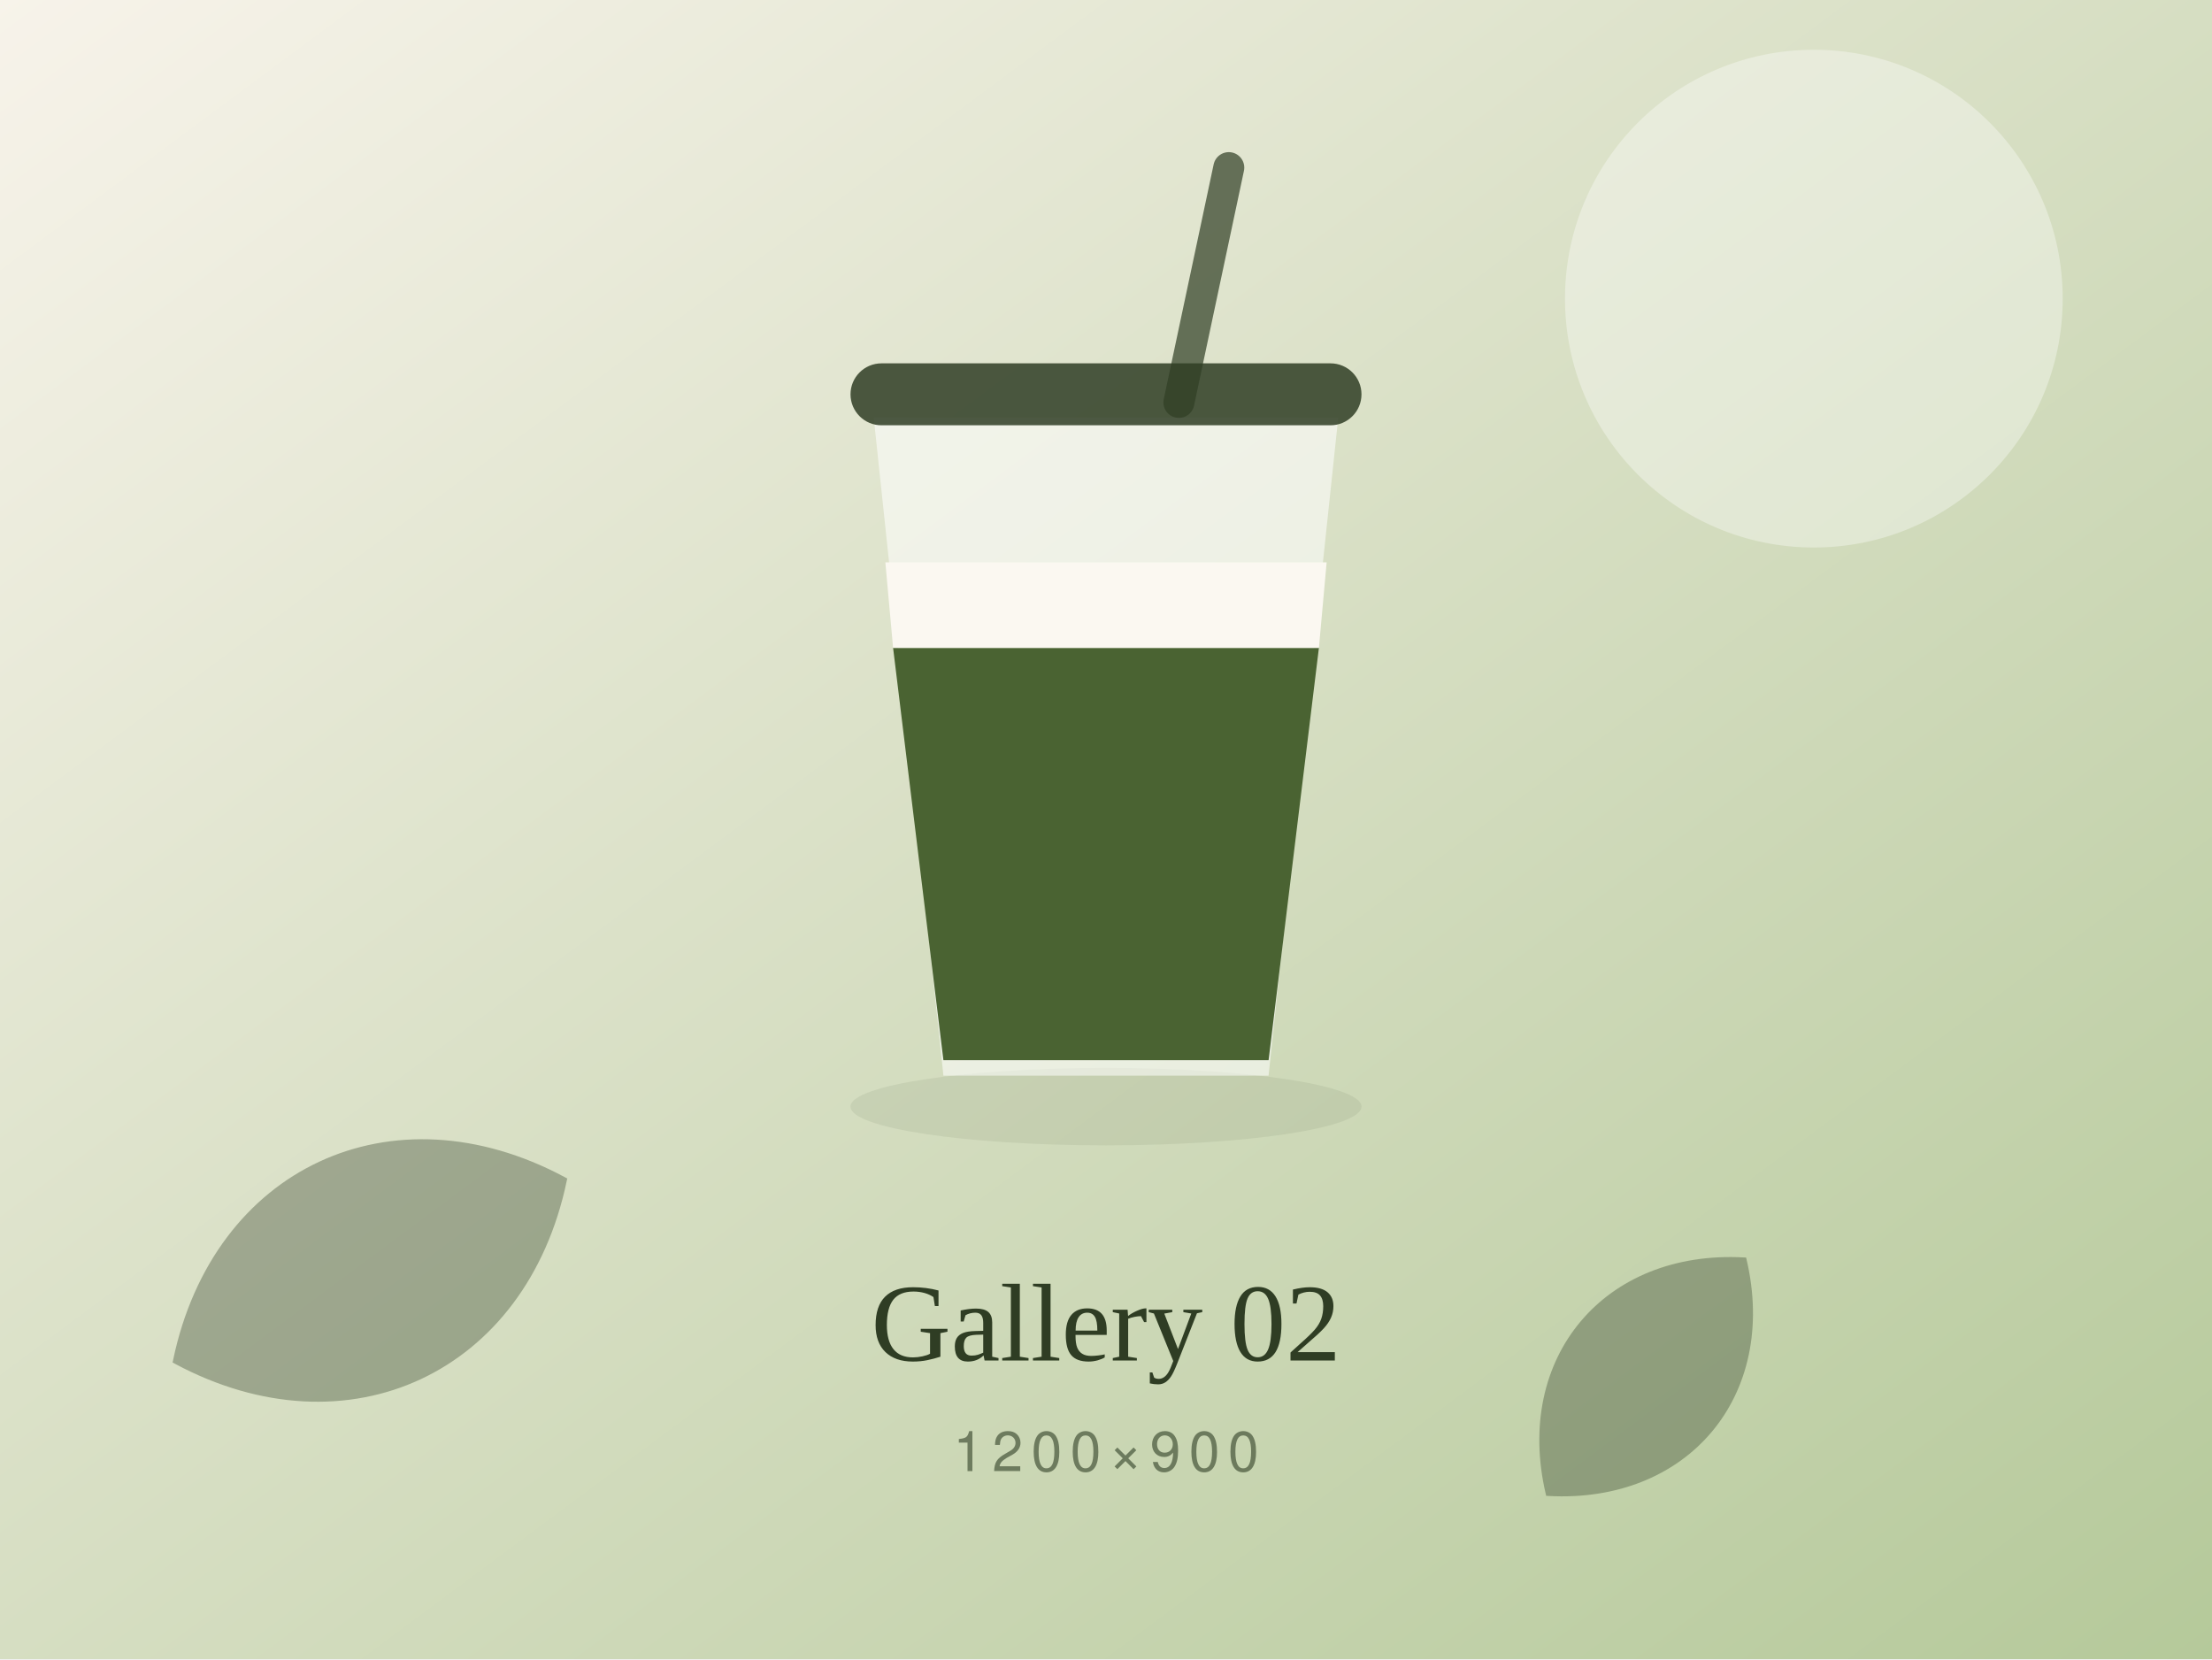
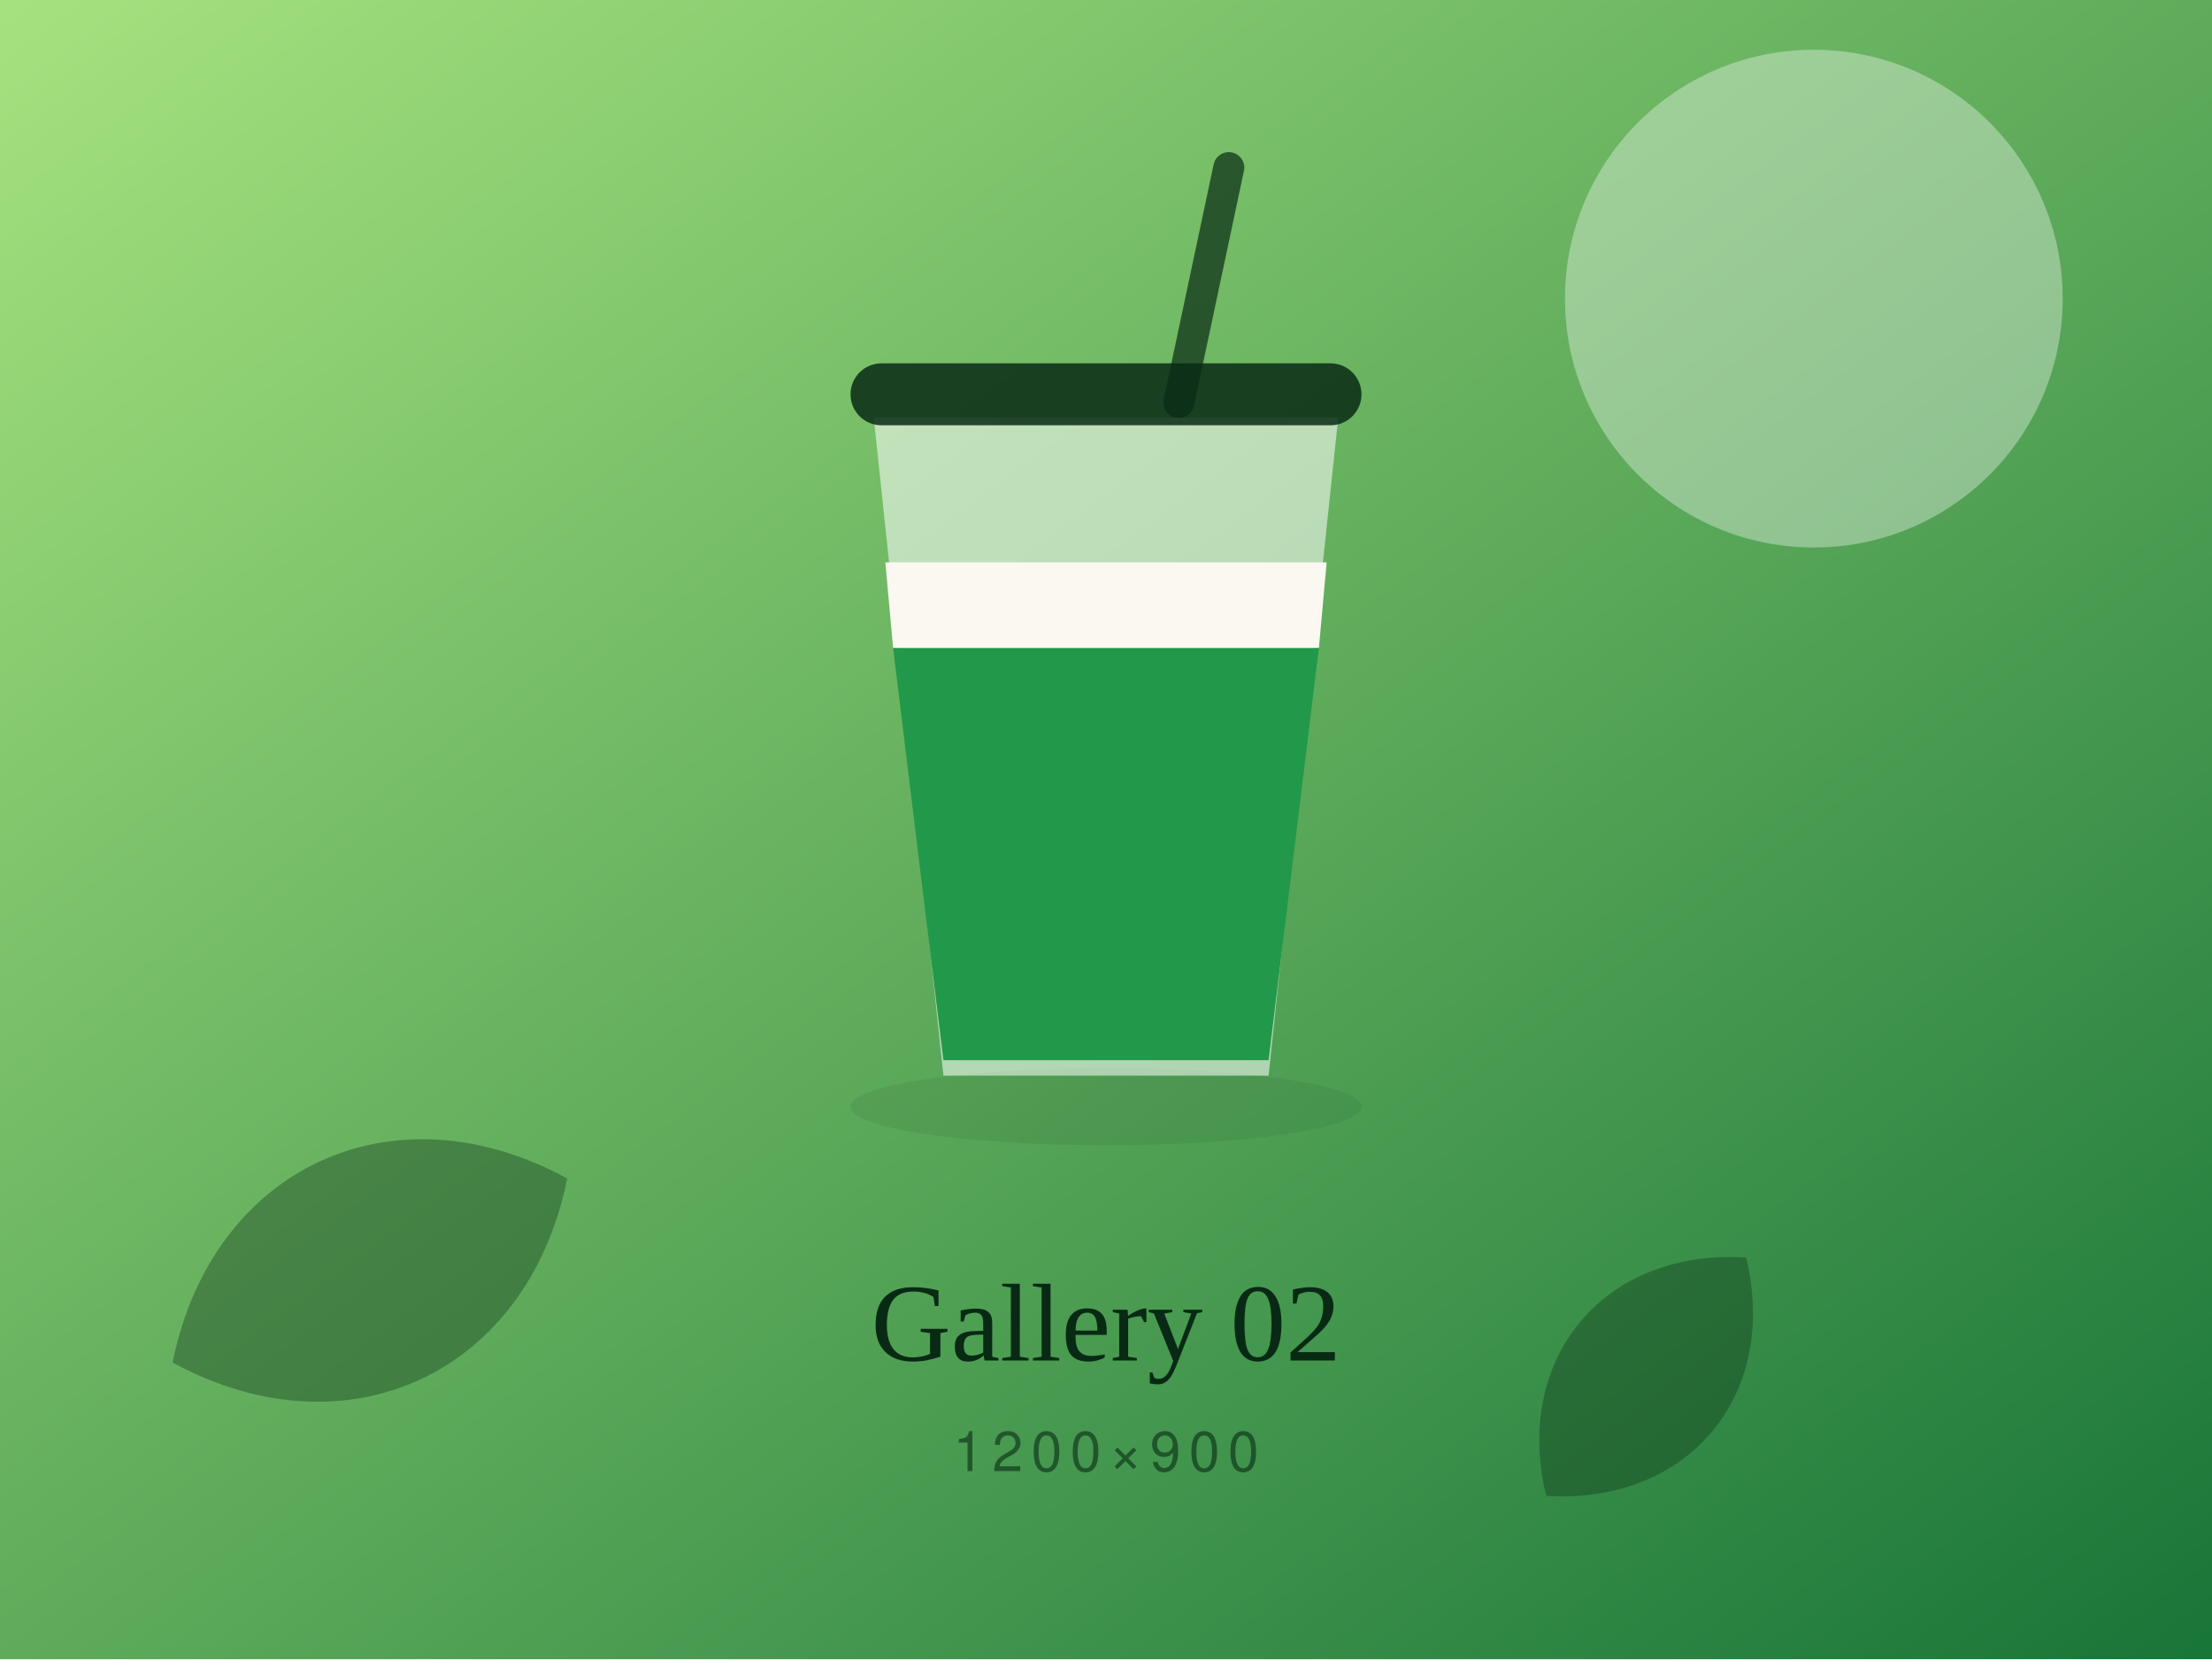
<svg xmlns="http://www.w3.org/2000/svg" width="1200" height="900" viewBox="0 0 1200 900" role="img" aria-label="Gallery 02">
  <defs>
    <linearGradient id="bg" x1="0" y1="0" x2="1" y2="1">
-       <stop offset="0" stop-color="#F7F3EA" />
-       <stop offset="1" stop-color="#B5C99A" />
+       <stop offset="0" stop-color="#A6E27F" />
+       <stop offset="1" stop-color="#187538" />
    </linearGradient>
  </defs>
  <rect width="100%" height="100%" fill="url(#bg)" />
  <circle cx="984" cy="162" r="135" fill="#ffffff" opacity="0.35" />
-   <path transform="translate(96 738) rotate(-25) scale(2.1)" d="M0 0 C 30 -40, 80 -40, 110 0 C 80 40, 30 40, 0 0 Z M 0 0 L 110 0" fill="#2F3D24" stroke="#2F3D24" stroke-width="2" opacity="0.35" />
-   <path transform="translate(840 810) rotate(-50) scale(1.5)" d="M0 0 C 30 -40, 80 -40, 110 0 C 80 40, 30 40, 0 0 Z M 0 0 L 110 0" fill="#2F3D24" stroke="#2F3D24" stroke-width="2" opacity="0.35" />
+   <path transform="translate(96 738) rotate(-25) scale(2.1)" d="M0 0 C 30 -40, 80 -40, 110 0 C 80 40, 30 40, 0 0 Z M 0 0 L 110 0" fill="#082A14" stroke="#082A14" stroke-width="2" opacity="0.35" />
+   <path transform="translate(840 810) rotate(-50) scale(1.5)" d="M0 0 C 30 -40, 80 -40, 110 0 C 80 40, 30 40, 0 0 Z M 0 0 L 110 0" fill="#082A14" stroke="#082A14" stroke-width="2" opacity="0.35" />
  <g>
-     <ellipse cx="600" cy="600.3" rx="138.6" ry="21" fill="#2F3D24" opacity="0.08" />
+     <ellipse cx="600" cy="600.3" rx="138.6" ry="21" fill="#082A14" opacity="0.08" />
    <path d="M 474 226.5 L 726 226.5 L 688.2 583.5 L 511.8 583.5 Z" fill="#ffffff" opacity="0.55" />
-     <path d="M 484.5 351.45 L 715.5 351.45 L 688.2 575.1 L 511.8 575.1 Z" fill="#4A6332" />
+     <path d="M 484.5 351.45 L 715.5 351.45 L 688.2 575.1 L 511.8 575.1 Z" fill="#22984A" />
    <path d="M 480.3 305.04 L 719.7 305.04 L 715.5 351.45 L 484.5 351.45 Z" fill="#FBF8F1" />
-     <rect x="461.4" y="197.1" width="277.2" height="33.6" rx="16.8" fill="#2F3D24" opacity="0.85" />
-     <rect x="629.4" y="79.5" width="16.8" height="147" rx="8.4" fill="#2F3D24" opacity="0.7" transform="rotate(12 637.8 226.5)" />
+     <rect x="461.4" y="197.1" width="277.2" height="33.6" rx="16.8" fill="#082A14" opacity="0.85" />
+     <rect x="629.4" y="79.5" width="16.8" height="147" rx="8.4" fill="#082A14" opacity="0.7" transform="rotate(12 637.8 226.5)" />
  </g>
-   <text x="50%" y="738" text-anchor="middle" font-family="Georgia, 'Times New Roman', serif" font-size="60" fill="#2F3D24">Gallery 02</text>
-   <text x="50%" y="798" text-anchor="middle" font-family="Helvetica, Arial, sans-serif" font-size="30" letter-spacing="4.5" fill="#2F3D24" opacity="0.6">1200×900</text>
+   <text x="50%" y="738" text-anchor="middle" font-family="Georgia, 'Times New Roman', serif" font-size="60" fill="#082A14">Gallery 02</text>
+   <text x="50%" y="798" text-anchor="middle" font-family="Helvetica, Arial, sans-serif" font-size="30" letter-spacing="4.5" fill="#082A14" opacity="0.6">1200×900</text>
</svg>
